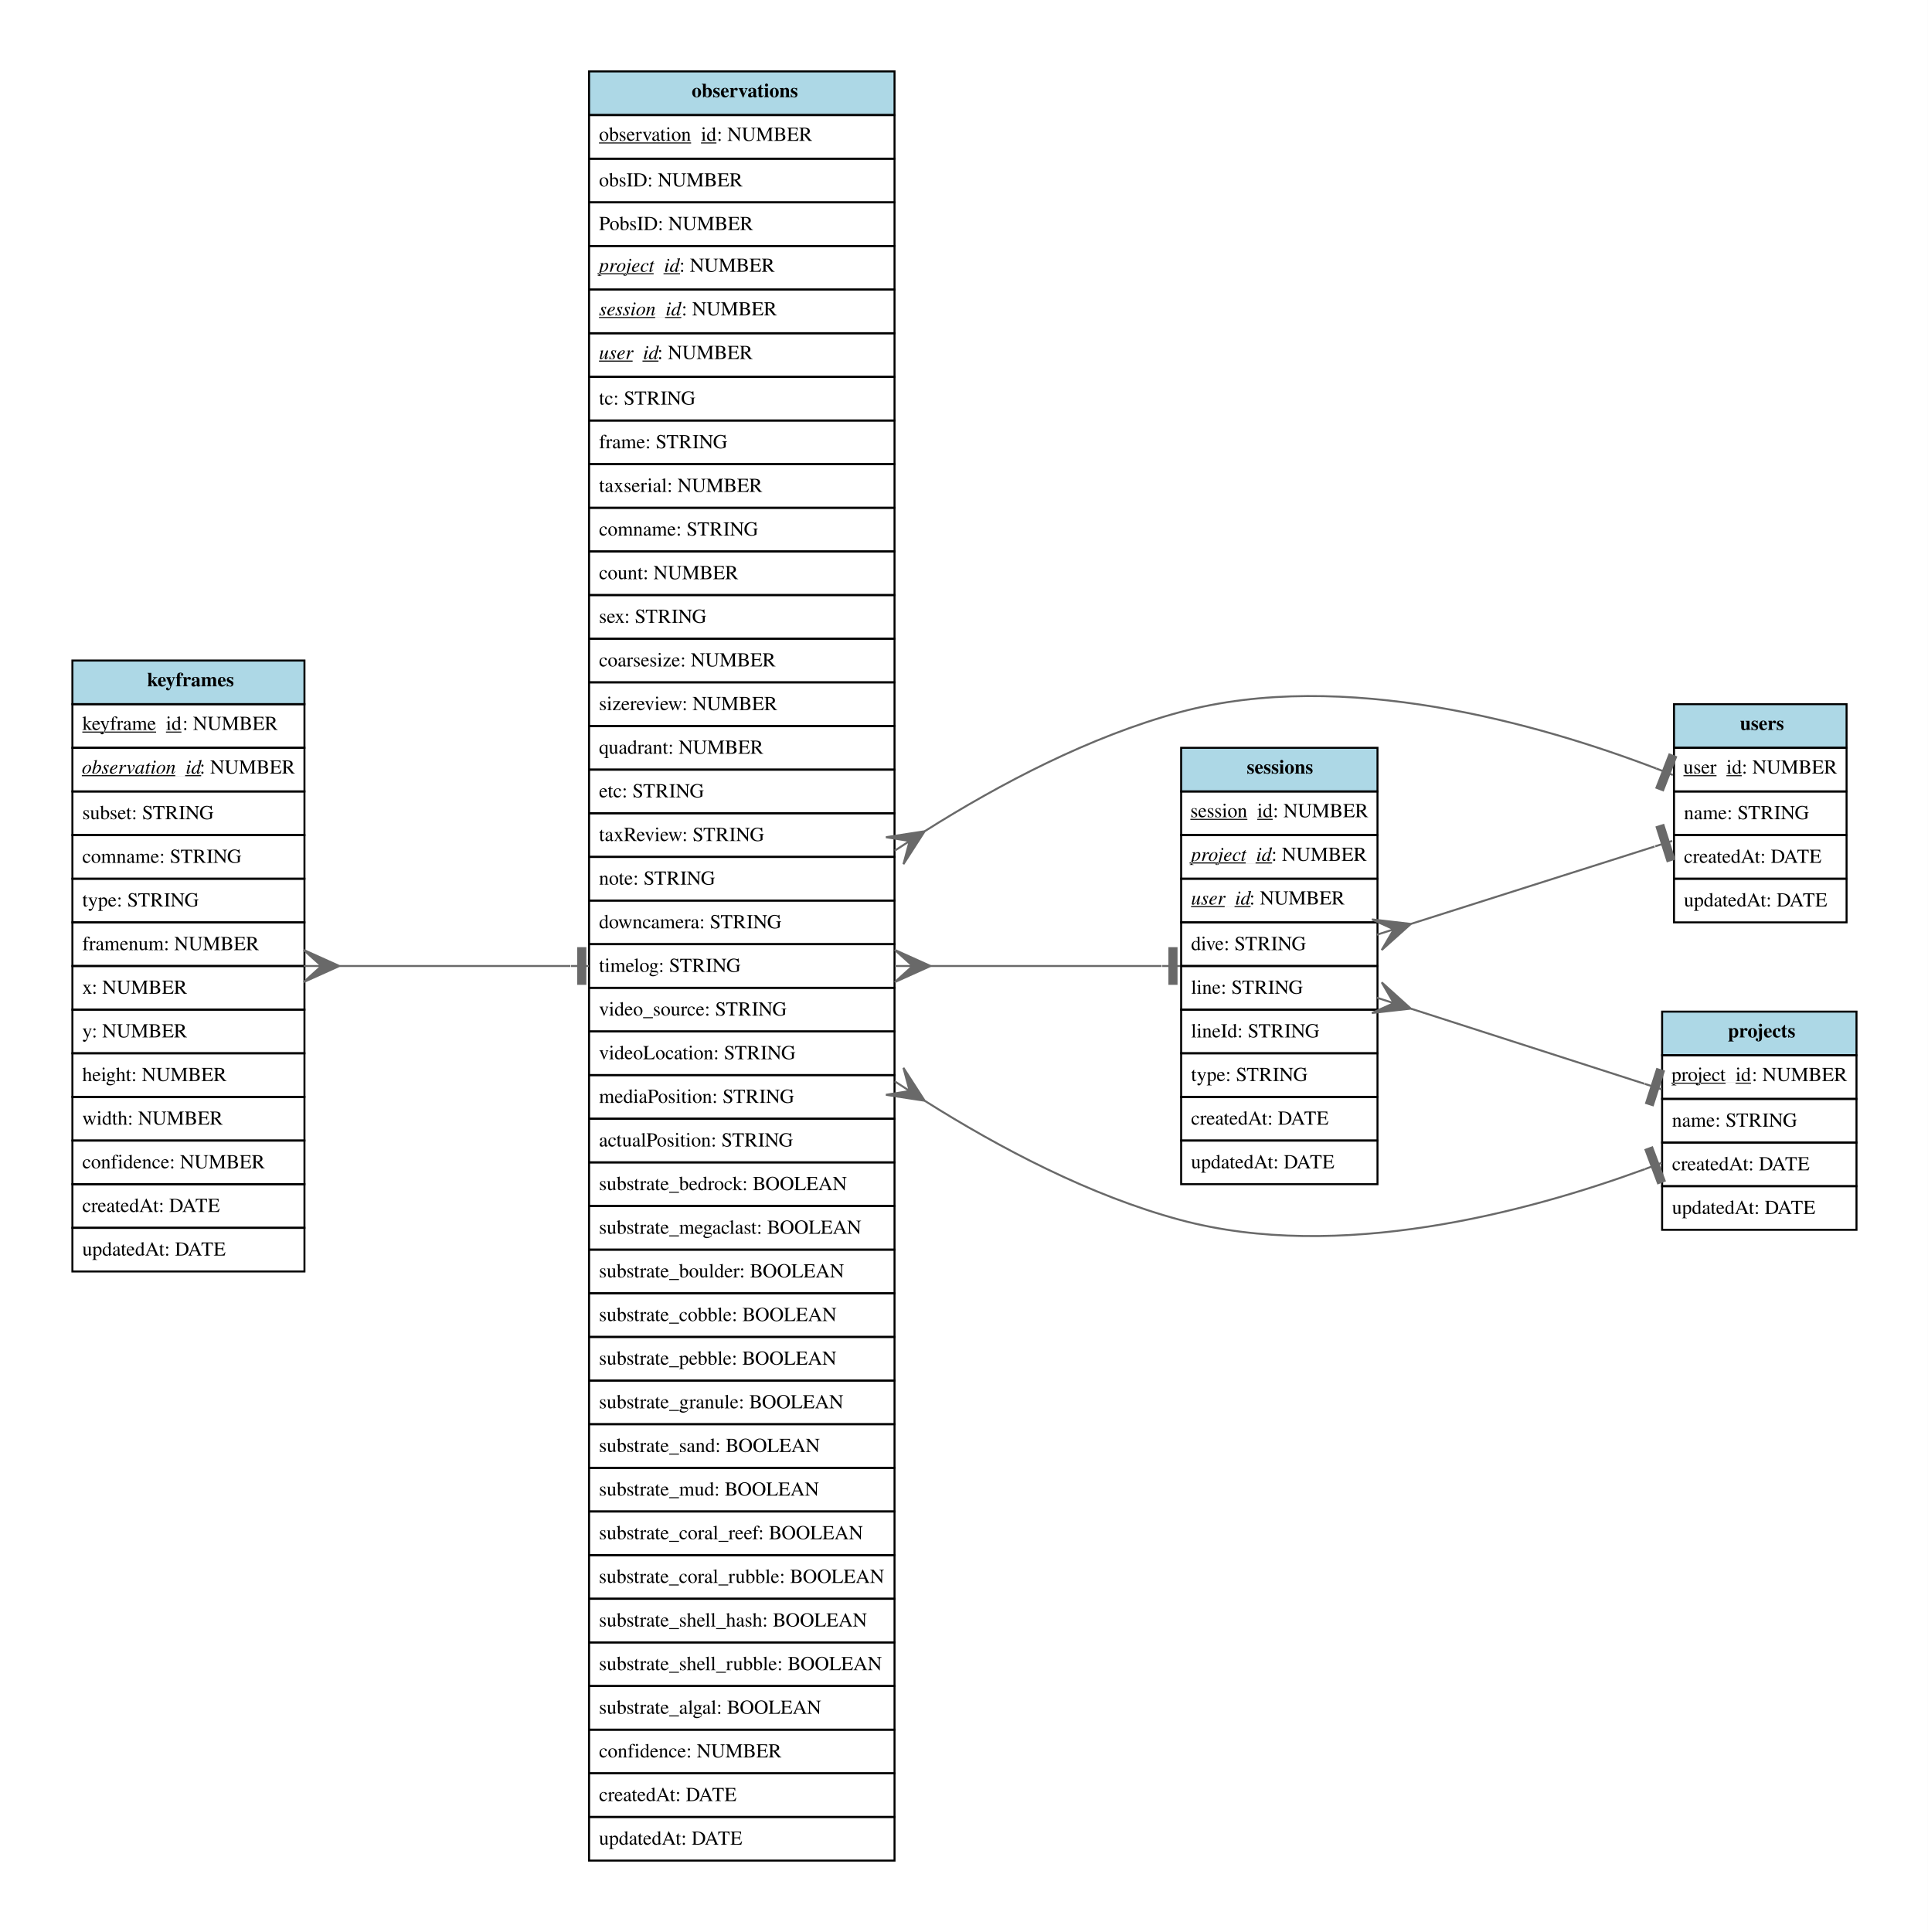
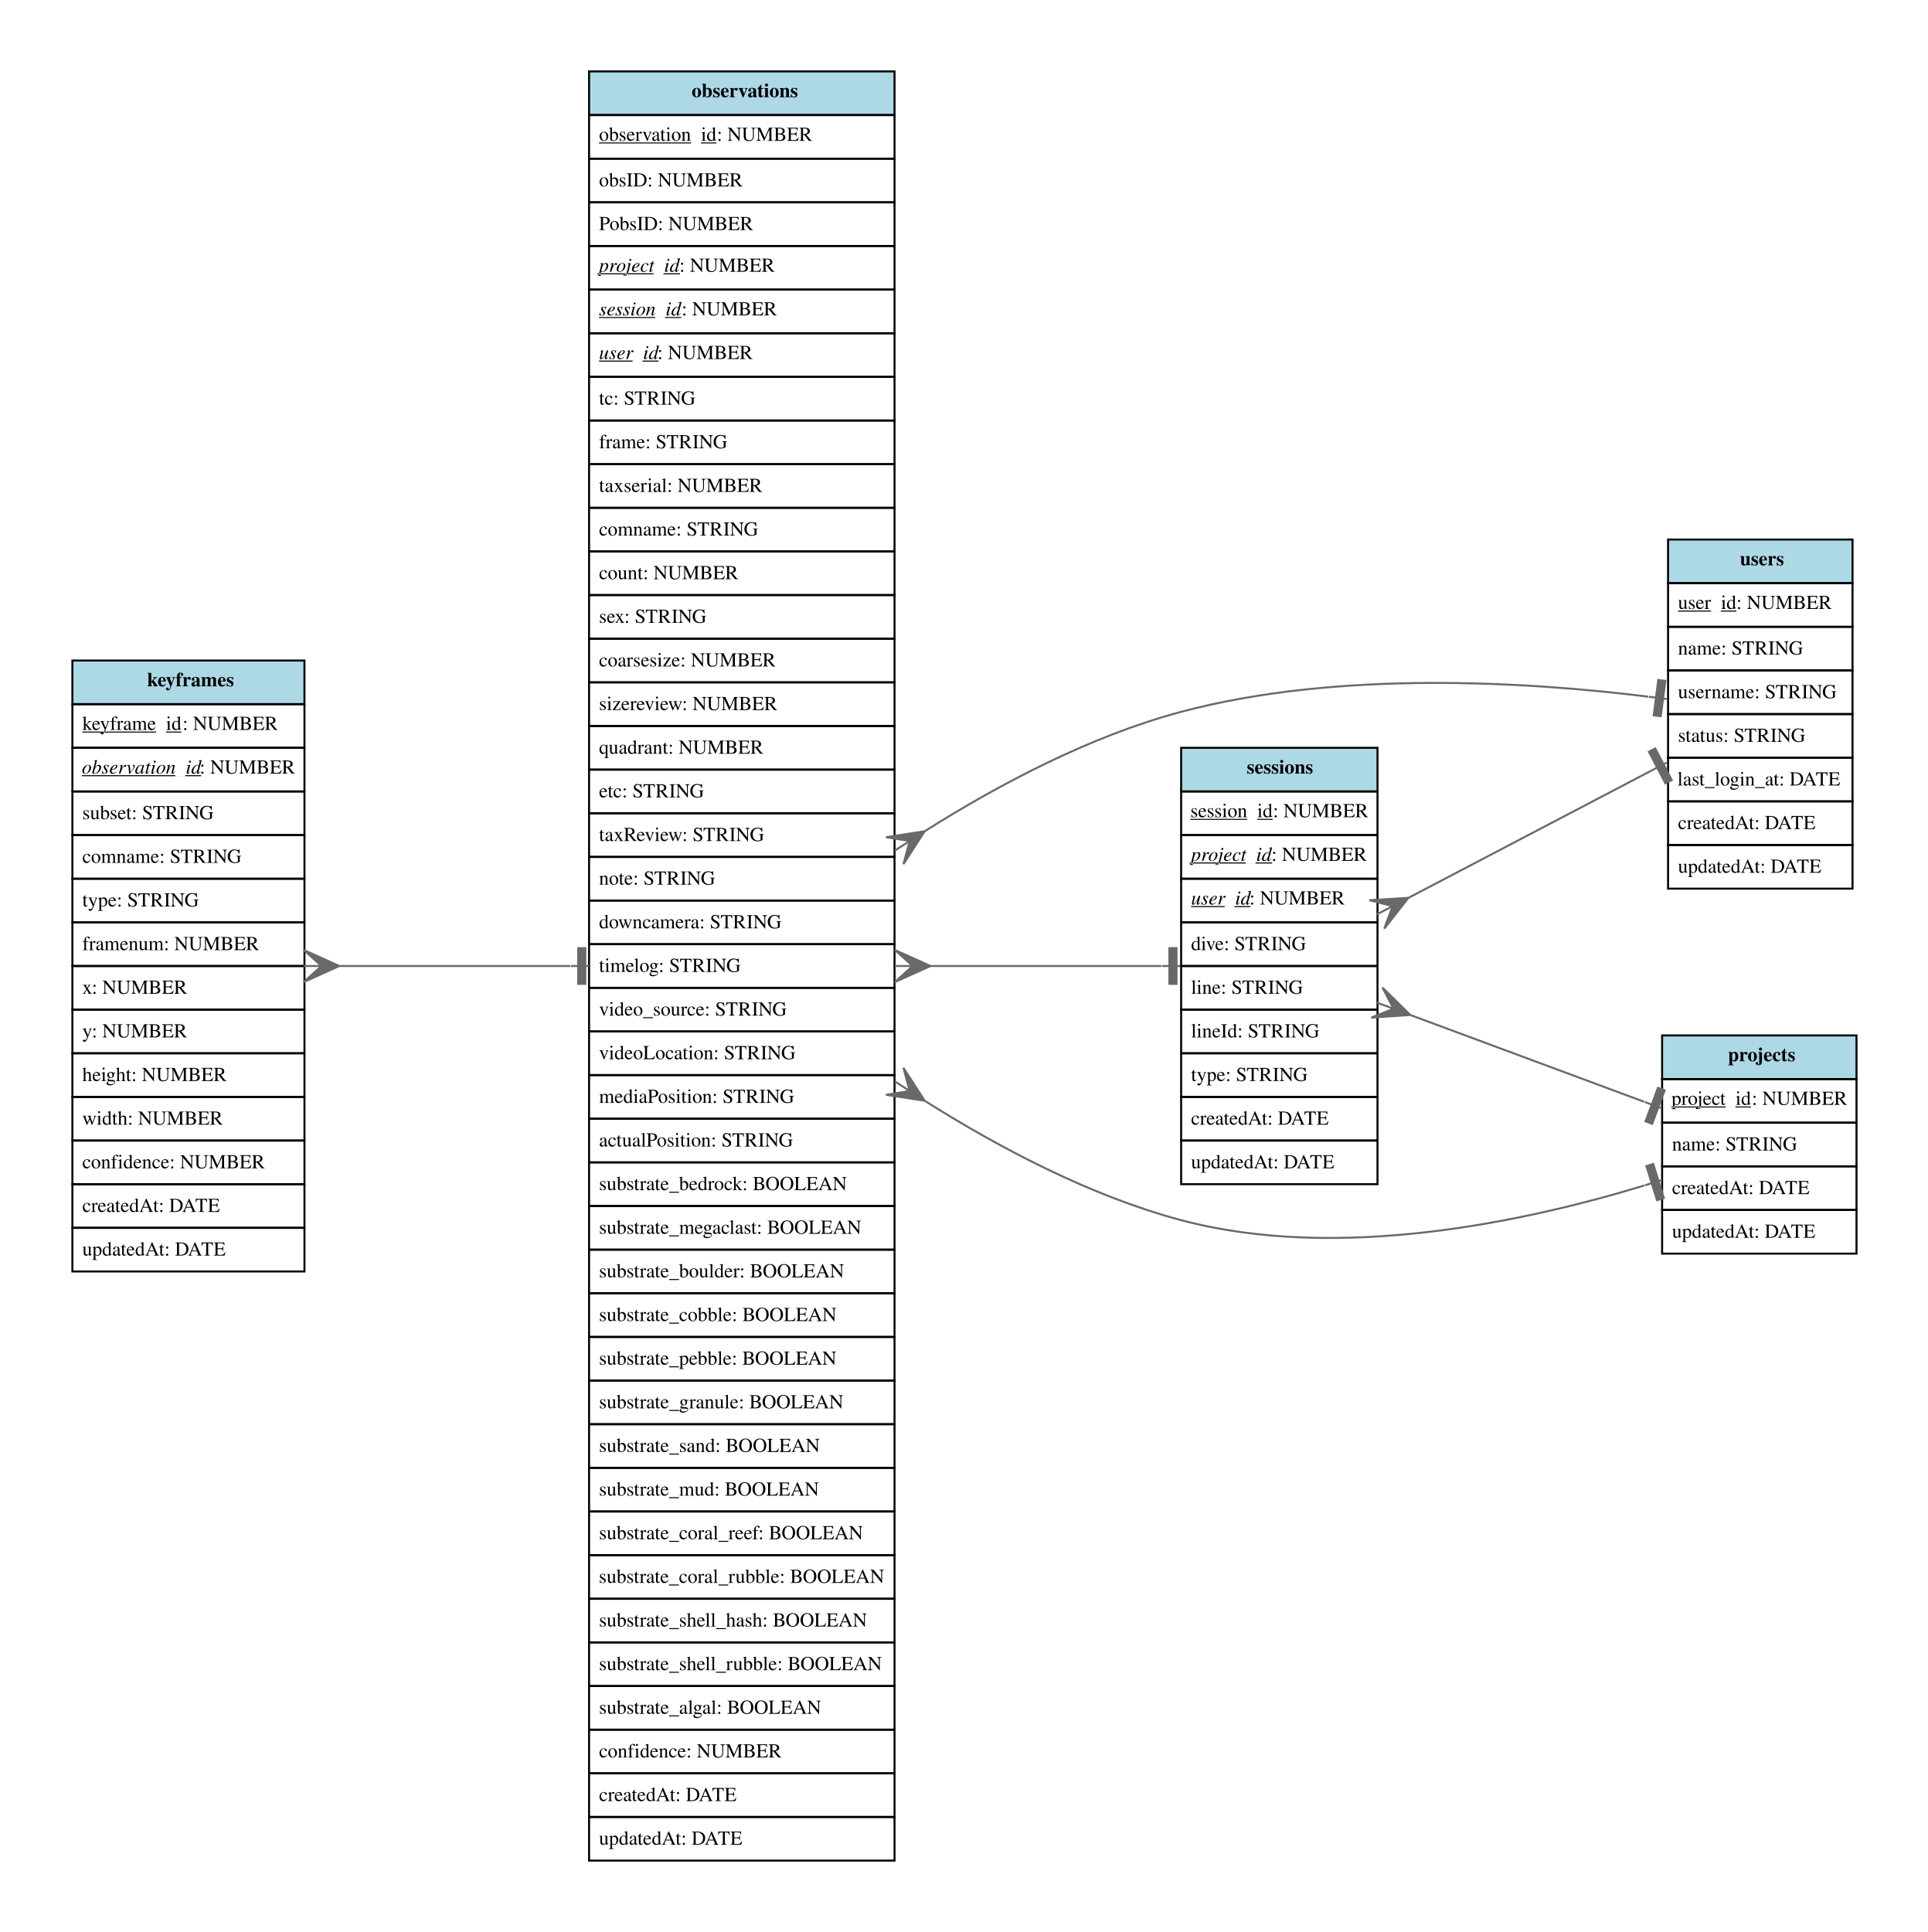
<svg xmlns="http://www.w3.org/2000/svg" width="972pt" height="974pt" viewBox="0.00 0.00 972.00 974.00">
  <g id="graph0" class="graph" transform="scale(1 1) rotate(0) translate(36 938)">
    <polygon fill="#ffffff" stroke="transparent" points="-36,36 -36,-938 936,-938 936,36 -36,36" />
    <g id="node1" class="node">
-       <polygon fill="#add8e6" stroke="transparent" points="808,-561 808,-583 895,-583 895,-561 808,-561" />
-       <polygon fill="none" stroke="#000000" points="808,-561 808,-583 895,-583 895,-561 808,-561" />
-       <text text-anchor="start" x="841.227" y="-570" font-family="Times,serif" font-weight="bold" font-size="10.00" fill="#000000">users</text>
-       <polygon fill="none" stroke="#000000" points="808,-539 808,-561 895,-561 895,-539 808,-539" />
-       <text text-anchor="start" x="812.755" y="-548" font-family="Times,serif" text-decoration="underline" font-size="10.00" fill="#000000">user_id</text>
-       <text text-anchor="start" x="842.192" y="-548" font-family="Times,serif" font-size="10.00" fill="#000000">: NUMBER</text>
-       <polygon fill="none" stroke="#000000" points="808,-517 808,-539 895,-539 895,-517 808,-517" />
-       <text text-anchor="start" x="813" y="-525" font-family="Times,serif" font-size="10.00" fill="#000000">name: STRING</text>
-       <polygon fill="none" stroke="#000000" points="808,-495 808,-517 895,-517 895,-495 808,-495" />
-       <text text-anchor="start" x="813" y="-503" font-family="Times,serif" font-size="10.00" fill="#000000">createdAt: DATE</text>
-       <polygon fill="none" stroke="#000000" points="808,-473 808,-495 895,-495 895,-473 808,-473" />
-       <text text-anchor="start" x="813" y="-481" font-family="Times,serif" font-size="10.00" fill="#000000">updatedAt: DATE</text>
+       <polygon fill="#add8e6" stroke="transparent" points="805,-644 805,-666 898,-666 898,-644 805,-644" />
+       <polygon fill="none" stroke="#000000" points="805,-644 805,-666 898,-666 898,-644 805,-644" />
+       <text text-anchor="start" x="841.227" y="-653" font-family="Times,serif" font-weight="bold" font-size="10.00" fill="#000000">users</text>
+       <polygon fill="none" stroke="#000000" points="805,-622 805,-644 898,-644 898,-622 805,-622" />
+       <text text-anchor="start" x="810" y="-631" font-family="Times,serif" text-decoration="underline" font-size="10.00" fill="#000000">user_id</text>
+       <text text-anchor="start" x="839.436" y="-631" font-family="Times,serif" font-size="10.00" fill="#000000">: NUMBER</text>
+       <polygon fill="none" stroke="#000000" points="805,-600 805,-622 898,-622 898,-600 805,-600" />
+       <text text-anchor="start" x="810" y="-608" font-family="Times,serif" font-size="10.00" fill="#000000">name: STRING</text>
+       <polygon fill="none" stroke="#000000" points="805,-578 805,-600 898,-600 898,-578 805,-578" />
+       <text text-anchor="start" x="810" y="-586" font-family="Times,serif" font-size="10.00" fill="#000000">username: STRING</text>
+       <polygon fill="none" stroke="#000000" points="805,-556 805,-578 898,-578 898,-556 805,-556" />
+       <text text-anchor="start" x="810" y="-564" font-family="Times,serif" font-size="10.00" fill="#000000">status: STRING</text>
+       <polygon fill="none" stroke="#000000" points="805,-534 805,-556 898,-556 898,-534 805,-534" />
+       <text text-anchor="start" x="809.702" y="-542" font-family="Times,serif" font-size="10.00" fill="#000000">last_login_at: DATE</text>
+       <polygon fill="none" stroke="#000000" points="805,-512 805,-534 898,-534 898,-512 805,-512" />
+       <text text-anchor="start" x="810" y="-520" font-family="Times,serif" font-size="10.00" fill="#000000">createdAt: DATE</text>
+       <polygon fill="none" stroke="#000000" points="805,-490 805,-512 898,-512 898,-490 805,-490" />
+       <text text-anchor="start" x="810" y="-498" font-family="Times,serif" font-size="10.00" fill="#000000">updatedAt: DATE</text>
    </g>
    <g id="node2" class="node">
-       <polygon fill="#add8e6" stroke="transparent" points="802,-406 802,-428 900,-428 900,-406 802,-406" />
-       <polygon fill="none" stroke="#000000" points="802,-406 802,-428 900,-428 900,-406 802,-406" />
-       <text text-anchor="start" x="835.173" y="-415" font-family="Times,serif" font-weight="bold" font-size="10.00" fill="#000000">projects</text>
-       <polygon fill="none" stroke="#000000" points="802,-384 802,-406 900,-406 900,-384 802,-384" />
-       <text text-anchor="start" x="806.702" y="-393" font-family="Times,serif" text-decoration="underline" font-size="10.00" fill="#000000">project_id</text>
-       <text text-anchor="start" x="847.245" y="-393" font-family="Times,serif" font-size="10.00" fill="#000000">: NUMBER</text>
-       <polygon fill="none" stroke="#000000" points="802,-362 802,-384 900,-384 900,-362 802,-362" />
-       <text text-anchor="start" x="807" y="-370" font-family="Times,serif" font-size="10.00" fill="#000000">name: STRING</text>
-       <polygon fill="none" stroke="#000000" points="802,-340 802,-362 900,-362 900,-340 802,-340" />
-       <text text-anchor="start" x="807" y="-348" font-family="Times,serif" font-size="10.00" fill="#000000">createdAt: DATE</text>
-       <polygon fill="none" stroke="#000000" points="802,-318 802,-340 900,-340 900,-318 802,-318" />
-       <text text-anchor="start" x="807" y="-326" font-family="Times,serif" font-size="10.00" fill="#000000">updatedAt: DATE</text>
+       <polygon fill="#add8e6" stroke="transparent" points="802,-394 802,-416 900,-416 900,-394 802,-394" />
+       <polygon fill="none" stroke="#000000" points="802,-394 802,-416 900,-416 900,-394 802,-394" />
+       <text text-anchor="start" x="835.173" y="-403" font-family="Times,serif" font-weight="bold" font-size="10.00" fill="#000000">projects</text>
+       <polygon fill="none" stroke="#000000" points="802,-372 802,-394 900,-394 900,-372 802,-372" />
+       <text text-anchor="start" x="806.702" y="-381" font-family="Times,serif" text-decoration="underline" font-size="10.00" fill="#000000">project_id</text>
+       <text text-anchor="start" x="847.245" y="-381" font-family="Times,serif" font-size="10.00" fill="#000000">: NUMBER</text>
+       <polygon fill="none" stroke="#000000" points="802,-350 802,-372 900,-372 900,-350 802,-350" />
+       <text text-anchor="start" x="807" y="-358" font-family="Times,serif" font-size="10.00" fill="#000000">name: STRING</text>
+       <polygon fill="none" stroke="#000000" points="802,-328 802,-350 900,-350 900,-328 802,-328" />
+       <text text-anchor="start" x="807" y="-336" font-family="Times,serif" font-size="10.00" fill="#000000">createdAt: DATE</text>
+       <polygon fill="none" stroke="#000000" points="802,-306 802,-328 900,-328 900,-306 802,-306" />
+       <text text-anchor="start" x="807" y="-314" font-family="Times,serif" font-size="10.00" fill="#000000">updatedAt: DATE</text>
    </g>
    <g id="node3" class="node">
      <polygon fill="#add8e6" stroke="transparent" points="559.5,-539 559.5,-561 658.5,-561 658.5,-539 559.5,-539" />
      <polygon fill="none" stroke="#000000" points="559.5,-539 559.5,-561 658.5,-561 658.5,-539 559.5,-539" />
      <text text-anchor="start" x="592.613" y="-548" font-family="Times,serif" font-weight="bold" font-size="10.00" fill="#000000">sessions</text>
      <polygon fill="none" stroke="#000000" points="559.5,-517 559.5,-539 658.5,-539 658.5,-517 559.5,-517" />
      <text text-anchor="start" x="564.141" y="-526" font-family="Times,serif" text-decoration="underline" font-size="10.00" fill="#000000">session_id</text>
      <text text-anchor="start" x="605.806" y="-526" font-family="Times,serif" font-size="10.00" fill="#000000">: NUMBER</text>
      <polygon fill="none" stroke="#000000" points="559.5,-495 559.5,-517 658.5,-517 658.5,-495 559.5,-495" />
      <text text-anchor="start" x="564.5" y="-504" font-family="Times,serif" font-style="italic" text-decoration="underline" font-size="10.00" fill="#000000">project_id</text>
      <text text-anchor="start" x="605.044" y="-504" font-family="Times,serif" font-size="10.00" fill="#000000">: NUMBER</text>
      <polygon fill="none" stroke="#000000" points="559.5,-473 559.5,-495 658.5,-495 658.5,-473 559.5,-473" />
      <text text-anchor="start" x="564.5" y="-482" font-family="Times,serif" font-style="italic" text-decoration="underline" font-size="10.00" fill="#000000">user_id</text>
      <text text-anchor="start" x="593.936" y="-482" font-family="Times,serif" font-size="10.00" fill="#000000">: NUMBER</text>
      <polygon fill="none" stroke="#000000" points="559.5,-451 559.5,-473 658.5,-473 658.5,-451 559.5,-451" />
      <text text-anchor="start" x="564.5" y="-459" font-family="Times,serif" font-size="10.00" fill="#000000">dive: STRING</text>
      <polygon fill="none" stroke="#000000" points="559.5,-429 559.5,-451 658.5,-451 658.5,-429 559.5,-429" />
      <text text-anchor="start" x="564.5" y="-437" font-family="Times,serif" font-size="10.00" fill="#000000">line: STRING</text>
      <polygon fill="none" stroke="#000000" points="559.5,-407 559.5,-429 658.5,-429 658.5,-407 559.5,-407" />
      <text text-anchor="start" x="564.5" y="-415" font-family="Times,serif" font-size="10.00" fill="#000000">lineId: STRING</text>
      <polygon fill="none" stroke="#000000" points="559.5,-385 559.5,-407 658.5,-407 658.5,-385 559.5,-385" />
      <text text-anchor="start" x="564.5" y="-393" font-family="Times,serif" font-size="10.00" fill="#000000">type: STRING</text>
      <polygon fill="none" stroke="#000000" points="559.5,-363 559.5,-385 658.5,-385 658.5,-363 559.5,-363" />
      <text text-anchor="start" x="564.5" y="-371" font-family="Times,serif" font-size="10.00" fill="#000000">createdAt: DATE</text>
      <polygon fill="none" stroke="#000000" points="559.5,-341 559.5,-363 658.5,-363 658.5,-341 559.5,-341" />
      <text text-anchor="start" x="564.5" y="-349" font-family="Times,serif" font-size="10.00" fill="#000000">updatedAt: DATE</text>
    </g>
    <g id="edge1" class="edge">
-       <path fill="none" stroke="#696969" d="M675.409,-472.245C714.131,-484.541 762.176,-499.796 798.216,-511.24" />
-       <polygon fill="#696969" stroke="#696969" points="675.315,-472.215 660.61,-459.048 666.737,-469.492 658.159,-466.768 658.159,-466.768 658.159,-466.768 666.737,-469.492 655.707,-474.488 675.315,-472.215 675.315,-472.215" />
-       <polygon fill="#696969" stroke="#696969" points="808.115,-504.94 802.668,-522.096 799.236,-521.006 804.684,-503.851 808.115,-504.94" />
-       <polyline fill="none" stroke="#696969" points="807.107,-514.063 798.529,-511.339 " />
+       <path fill="none" stroke="#696969" d="M674.188,-485.402C712.432,-505.43 760.085,-530.387 796.28,-549.343" />
+       <polygon fill="#696969" stroke="#696969" points="674.104,-485.358 661.917,-469.831 666.131,-481.182 658.159,-477.007 658.159,-477.007 658.159,-477.007 666.131,-481.182 654.401,-484.182 674.104,-485.358 674.104,-485.358" />
+       <polygon fill="#696969" stroke="#696969" points="806.868,-544.728 798.517,-560.674 795.328,-559.004 803.679,-543.058 806.868,-544.728" />
+       <polyline fill="none" stroke="#696969" points="804.287,-553.536 796.314,-549.361 " />
    </g>
    <g id="edge2" class="edge">
-       <path fill="none" stroke="#696969" d="M675.478,-429.457C712.369,-417.591 757.705,-403.008 793.06,-391.636" />
-       <polygon fill="#696969" stroke="#696969" points="675.294,-429.516 655.678,-427.316 666.726,-432.272 658.159,-435.027 658.159,-435.027 658.159,-435.027 666.726,-432.272 660.639,-442.738 675.294,-429.516 675.294,-429.516" />
-       <polygon fill="#696969" stroke="#696969" points="797.353,-380.801 802.865,-397.937 799.438,-399.039 793.926,-381.904 797.353,-380.801" />
-       <polyline fill="none" stroke="#696969" points="801.823,-388.818 793.255,-391.574 " />
+       <path fill="none" stroke="#696969" d="M675.208,-426.242C712.141,-412.535 757.602,-395.663 793.04,-382.511" />
+       <polygon fill="#696969" stroke="#696969" points="675.034,-426.307 655.34,-424.976 666.596,-429.438 658.159,-432.57 658.159,-432.57 658.159,-432.57 666.596,-429.438 660.977,-440.164 675.034,-426.307 675.034,-426.307" />
+       <polygon fill="#696969" stroke="#696969" points="797.004,-371.44 803.267,-388.315 799.892,-389.568 793.629,-372.693 797.004,-371.44" />
+       <polyline fill="none" stroke="#696969" points="801.823,-379.251 793.385,-382.383 " />
    </g>
    <g id="node4" class="node">
      <polygon fill="#add8e6" stroke="transparent" points="261,-880 261,-902 415,-902 415,-880 261,-880" />
      <polygon fill="none" stroke="#000000" points="261,-880 261,-902 415,-902 415,-880 261,-880" />
      <text text-anchor="start" x="312.728" y="-889" font-family="Times,serif" font-weight="bold" font-size="10.00" fill="#000000">observations</text>
      <polygon fill="none" stroke="#000000" points="261,-858 261,-880 415,-880 415,-858 261,-858" />
      <text text-anchor="start" x="266" y="-867" font-family="Times,serif" text-decoration="underline" font-size="10.00" fill="#000000">observation_id</text>
      <text text-anchor="start" x="325.433" y="-867" font-family="Times,serif" font-size="10.00" fill="#000000">: NUMBER</text>
      <polygon fill="none" stroke="#000000" points="261,-836 261,-858 415,-858 415,-836 261,-836" />
      <text text-anchor="start" x="266" y="-844" font-family="Times,serif" font-size="10.00" fill="#000000">obsID: NUMBER</text>
      <polygon fill="none" stroke="#000000" points="261,-814 261,-836 415,-836 415,-814 261,-814" />
      <text text-anchor="start" x="266" y="-822" font-family="Times,serif" font-size="10.00" fill="#000000">PobsID: NUMBER</text>
      <polygon fill="none" stroke="#000000" points="261,-792 261,-814 415,-814 415,-792 261,-792" />
      <text text-anchor="start" x="266" y="-801" font-family="Times,serif" font-style="italic" text-decoration="underline" font-size="10.00" fill="#000000">project_id</text>
      <text text-anchor="start" x="306.544" y="-801" font-family="Times,serif" font-size="10.00" fill="#000000">: NUMBER</text>
      <polygon fill="none" stroke="#000000" points="261,-770 261,-792 415,-792 415,-770 261,-770" />
      <text text-anchor="start" x="266" y="-779" font-family="Times,serif" font-style="italic" text-decoration="underline" font-size="10.00" fill="#000000">session_id</text>
      <text text-anchor="start" x="307.664" y="-779" font-family="Times,serif" font-size="10.00" fill="#000000">: NUMBER</text>
      <polygon fill="none" stroke="#000000" points="261,-748 261,-770 415,-770 415,-748 261,-748" />
      <text text-anchor="start" x="266" y="-757" font-family="Times,serif" font-style="italic" text-decoration="underline" font-size="10.00" fill="#000000">user_id</text>
      <text text-anchor="start" x="295.436" y="-757" font-family="Times,serif" font-size="10.00" fill="#000000">: NUMBER</text>
      <polygon fill="none" stroke="#000000" points="261,-726 261,-748 415,-748 415,-726 261,-726" />
      <text text-anchor="start" x="266" y="-734" font-family="Times,serif" font-size="10.00" fill="#000000">tc: STRING</text>
      <polygon fill="none" stroke="#000000" points="261,-704 261,-726 415,-726 415,-704 261,-704" />
      <text text-anchor="start" x="266" y="-712" font-family="Times,serif" font-size="10.00" fill="#000000">frame: STRING</text>
      <polygon fill="none" stroke="#000000" points="261,-682 261,-704 415,-704 415,-682 261,-682" />
      <text text-anchor="start" x="266" y="-690" font-family="Times,serif" font-size="10.00" fill="#000000">taxserial: NUMBER</text>
      <polygon fill="none" stroke="#000000" points="261,-660 261,-682 415,-682 415,-660 261,-660" />
      <text text-anchor="start" x="266" y="-668" font-family="Times,serif" font-size="10.00" fill="#000000">comname: STRING</text>
      <polygon fill="none" stroke="#000000" points="261,-638 261,-660 415,-660 415,-638 261,-638" />
      <text text-anchor="start" x="266" y="-646" font-family="Times,serif" font-size="10.00" fill="#000000">count: NUMBER</text>
      <polygon fill="none" stroke="#000000" points="261,-616 261,-638 415,-638 415,-616 261,-616" />
      <text text-anchor="start" x="266" y="-624" font-family="Times,serif" font-size="10.00" fill="#000000">sex: STRING</text>
      <polygon fill="none" stroke="#000000" points="261,-594 261,-616 415,-616 415,-594 261,-594" />
      <text text-anchor="start" x="266" y="-602" font-family="Times,serif" font-size="10.00" fill="#000000">coarsesize: NUMBER</text>
      <polygon fill="none" stroke="#000000" points="261,-572 261,-594 415,-594 415,-572 261,-572" />
      <text text-anchor="start" x="266" y="-580" font-family="Times,serif" font-size="10.00" fill="#000000">sizereview: NUMBER</text>
      <polygon fill="none" stroke="#000000" points="261,-550 261,-572 415,-572 415,-550 261,-550" />
      <text text-anchor="start" x="266" y="-558" font-family="Times,serif" font-size="10.00" fill="#000000">quadrant: NUMBER</text>
      <polygon fill="none" stroke="#000000" points="261,-528 261,-550 415,-550 415,-528 261,-528" />
      <text text-anchor="start" x="266" y="-536" font-family="Times,serif" font-size="10.00" fill="#000000">etc: STRING</text>
      <polygon fill="none" stroke="#000000" points="261,-506 261,-528 415,-528 415,-506 261,-506" />
      <text text-anchor="start" x="266" y="-514" font-family="Times,serif" font-size="10.00" fill="#000000">taxReview: STRING</text>
      <polygon fill="none" stroke="#000000" points="261,-484 261,-506 415,-506 415,-484 261,-484" />
      <text text-anchor="start" x="266" y="-492" font-family="Times,serif" font-size="10.00" fill="#000000">note: STRING</text>
      <polygon fill="none" stroke="#000000" points="261,-462 261,-484 415,-484 415,-462 261,-462" />
      <text text-anchor="start" x="266" y="-470" font-family="Times,serif" font-size="10.00" fill="#000000">downcamera: STRING</text>
      <polygon fill="none" stroke="#000000" points="261,-440 261,-462 415,-462 415,-440 261,-440" />
      <text text-anchor="start" x="266" y="-448" font-family="Times,serif" font-size="10.00" fill="#000000">timelog: STRING</text>
      <polygon fill="none" stroke="#000000" points="261,-418 261,-440 415,-440 415,-418 261,-418" />
      <text text-anchor="start" x="266" y="-426" font-family="Times,serif" font-size="10.00" fill="#000000">video_source: STRING</text>
      <polygon fill="none" stroke="#000000" points="261,-396 261,-418 415,-418 415,-396 261,-396" />
      <text text-anchor="start" x="266" y="-404" font-family="Times,serif" font-size="10.00" fill="#000000">videoLocation: STRING</text>
      <polygon fill="none" stroke="#000000" points="261,-374 261,-396 415,-396 415,-374 261,-374" />
      <text text-anchor="start" x="266" y="-382" font-family="Times,serif" font-size="10.00" fill="#000000">mediaPosition: STRING</text>
      <polygon fill="none" stroke="#000000" points="261,-352 261,-374 415,-374 415,-352 261,-352" />
      <text text-anchor="start" x="266" y="-360" font-family="Times,serif" font-size="10.00" fill="#000000">actualPosition: STRING</text>
      <polygon fill="none" stroke="#000000" points="261,-330 261,-352 415,-352 415,-330 261,-330" />
      <text text-anchor="start" x="266" y="-338" font-family="Times,serif" font-size="10.00" fill="#000000">substrate_bedrock: BOOLEAN</text>
      <polygon fill="none" stroke="#000000" points="261,-308 261,-330 415,-330 415,-308 261,-308" />
      <text text-anchor="start" x="266" y="-316" font-family="Times,serif" font-size="10.00" fill="#000000">substrate_megaclast: BOOLEAN</text>
      <polygon fill="none" stroke="#000000" points="261,-286 261,-308 415,-308 415,-286 261,-286" />
      <text text-anchor="start" x="266" y="-294" font-family="Times,serif" font-size="10.00" fill="#000000">substrate_boulder: BOOLEAN</text>
      <polygon fill="none" stroke="#000000" points="261,-264 261,-286 415,-286 415,-264 261,-264" />
      <text text-anchor="start" x="266" y="-272" font-family="Times,serif" font-size="10.00" fill="#000000">substrate_cobble: BOOLEAN</text>
      <polygon fill="none" stroke="#000000" points="261,-242 261,-264 415,-264 415,-242 261,-242" />
      <text text-anchor="start" x="266" y="-250" font-family="Times,serif" font-size="10.00" fill="#000000">substrate_pebble: BOOLEAN</text>
      <polygon fill="none" stroke="#000000" points="261,-220 261,-242 415,-242 415,-220 261,-220" />
      <text text-anchor="start" x="266" y="-228" font-family="Times,serif" font-size="10.00" fill="#000000">substrate_granule: BOOLEAN</text>
      <polygon fill="none" stroke="#000000" points="261,-198 261,-220 415,-220 415,-198 261,-198" />
      <text text-anchor="start" x="266" y="-206" font-family="Times,serif" font-size="10.00" fill="#000000">substrate_sand: BOOLEAN</text>
      <polygon fill="none" stroke="#000000" points="261,-176 261,-198 415,-198 415,-176 261,-176" />
      <text text-anchor="start" x="266" y="-184" font-family="Times,serif" font-size="10.00" fill="#000000">substrate_mud: BOOLEAN</text>
      <polygon fill="none" stroke="#000000" points="261,-154 261,-176 415,-176 415,-154 261,-154" />
      <text text-anchor="start" x="266" y="-162" font-family="Times,serif" font-size="10.00" fill="#000000">substrate_coral_reef: BOOLEAN</text>
      <polygon fill="none" stroke="#000000" points="261,-132 261,-154 415,-154 415,-132 261,-132" />
      <text text-anchor="start" x="265.941" y="-140" font-family="Times,serif" font-size="10.00" fill="#000000">substrate_coral_rubble: BOOLEAN</text>
      <polygon fill="none" stroke="#000000" points="261,-110 261,-132 415,-132 415,-110 261,-110" />
      <text text-anchor="start" x="266" y="-118" font-family="Times,serif" font-size="10.00" fill="#000000">substrate_shell_hash: BOOLEAN</text>
      <polygon fill="none" stroke="#000000" points="261,-88 261,-110 415,-110 415,-88 261,-88" />
      <text text-anchor="start" x="266" y="-96" font-family="Times,serif" font-size="10.00" fill="#000000">substrate_shell_rubble: BOOLEAN</text>
      <polygon fill="none" stroke="#000000" points="261,-66 261,-88 415,-88 415,-66 261,-66" />
      <text text-anchor="start" x="266" y="-74" font-family="Times,serif" font-size="10.00" fill="#000000">substrate_algal: BOOLEAN</text>
      <polygon fill="none" stroke="#000000" points="261,-44 261,-66 415,-66 415,-44 261,-44" />
      <text text-anchor="start" x="266" y="-52" font-family="Times,serif" font-size="10.00" fill="#000000">confidence: NUMBER</text>
      <polygon fill="none" stroke="#000000" points="261,-22 261,-44 415,-44 415,-22 261,-22" />
      <text text-anchor="start" x="266" y="-30" font-family="Times,serif" font-size="10.00" fill="#000000">createdAt: DATE</text>
      <polygon fill="none" stroke="#000000" points="261,0 261,-22 415,-22 415,0 261,0" />
      <text text-anchor="start" x="266" y="-8" font-family="Times,serif" font-size="10.00" fill="#000000">updatedAt: DATE</text>
    </g>
    <g id="edge4" class="edge">
-       <path fill="none" stroke="#696969" d="M430.293,-518.988C468.188,-542.904 513.744,-566.84 559,-579 641.66,-601.21 740.165,-573.034 799.036,-550.567" />
+       <path fill="none" stroke="#696969" d="M430.293,-518.988C468.188,-542.904 513.744,-566.84 559,-579 638.816,-600.446 735.395,-594.171 795.017,-586.785" />
      <polygon fill="#696969" stroke="#696969" points="430.193,-518.923 419.492,-502.337 422.64,-514.029 415.087,-509.135 415.087,-509.135 415.087,-509.135 422.64,-514.029 410.682,-515.932 430.193,-518.923 430.193,-518.923" />
-       <polygon fill="#696969" stroke="#696969" points="802.486,-539.567 809.016,-556.341 805.661,-557.647 799.131,-540.873 802.486,-539.567" />
-       <polyline fill="none" stroke="#696969" points="807.428,-547.301 799.041,-550.566 " />
+       <polygon fill="#696969" stroke="#696969" points="801.325,-576.898 803.625,-594.751 800.054,-595.211 797.754,-577.358 801.325,-576.898" />
+       <polyline fill="none" stroke="#696969" points="804.26,-585.595 795.334,-586.745 " />
    </g>
    <g id="edge3" class="edge">
-       <path fill="none" stroke="#696969" d="M430.293,-383.012C468.188,-359.096 513.744,-335.16 559,-323 639.009,-301.503 733.937,-326.853 793.335,-348.609" />
+       <path fill="none" stroke="#696969" d="M430.293,-383.012C468.188,-359.096 513.744,-335.16 559,-323 638.48,-301.645 733.47,-322.175 793.033,-340.357" />
      <polygon fill="#696969" stroke="#696969" points="430.193,-383.077 410.682,-386.068 422.64,-387.971 415.087,-392.865 415.087,-392.865 415.087,-392.865 422.64,-387.971 419.492,-399.663 430.193,-383.077 430.193,-383.077" />
-       <polygon fill="#696969" stroke="#696969" points="803.3,-342.726 796.996,-359.586 793.624,-358.325 799.928,-341.465 803.3,-342.726" />
-       <polyline fill="none" stroke="#696969" points="801.834,-351.786 793.404,-348.635 " />
+       <polygon fill="#696969" stroke="#696969" points="802.884,-334.005 797.517,-351.186 794.081,-350.113 799.448,-332.932 802.884,-334.005" />
+       <polyline fill="none" stroke="#696969" points="801.919,-343.132 793.328,-340.449 " />
    </g>
    <g id="edge5" class="edge">
      <path fill="none" stroke="#696969" d="M433.239,-451C472.025,-451 515.636,-451 549.652,-451" />
      <polygon fill="#696969" stroke="#696969" points="433.152,-451 415.152,-442.9 424.152,-451 415.152,-451 415.152,-451 415.152,-451 424.152,-451 415.152,-459.1 433.152,-451 433.152,-451" />
      <polygon fill="#696969" stroke="#696969" points="557.179,-442 557.18,-460 553.58,-460 553.58,-442 557.179,-442" />
      <polyline fill="none" stroke="#696969" points="558.98,-451 549.98,-451 " />
    </g>
    <g id="node5" class="node">
      <polygon fill="#add8e6" stroke="transparent" points=".5,-583 .5,-605 117.5,-605 117.5,-583 .5,-583" />
      <polygon fill="none" stroke="#000000" points=".5,-583 .5,-605 117.5,-605 117.5,-583 .5,-583" />
      <text text-anchor="start" x="38.178" y="-592" font-family="Times,serif" font-weight="bold" font-size="10.00" fill="#000000">keyframes</text>
      <polygon fill="none" stroke="#000000" points=".5,-561 .5,-583 117.5,-583 117.5,-561 .5,-561" />
      <text text-anchor="start" x="5.5" y="-570" font-family="Times,serif" text-decoration="underline" font-size="10.00" fill="#000000">keyframe_id</text>
      <text text-anchor="start" x="56.033" y="-570" font-family="Times,serif" font-size="10.00" fill="#000000">: NUMBER</text>
      <polygon fill="none" stroke="#000000" points=".5,-539 .5,-561 117.5,-561 117.5,-539 .5,-539" />
      <text text-anchor="start" x="5.257" y="-548" font-family="Times,serif" font-style="italic" text-decoration="underline" font-size="10.00" fill="#000000">observation_id</text>
      <text text-anchor="start" x="64.69" y="-548" font-family="Times,serif" font-size="10.00" fill="#000000">: NUMBER</text>
      <polygon fill="none" stroke="#000000" points=".5,-517 .5,-539 117.5,-539 117.5,-517 .5,-517" />
      <text text-anchor="start" x="5.5" y="-525" font-family="Times,serif" font-size="10.00" fill="#000000">subset: STRING</text>
      <polygon fill="none" stroke="#000000" points=".5,-495 .5,-517 117.5,-517 117.5,-495 .5,-495" />
      <text text-anchor="start" x="5.5" y="-503" font-family="Times,serif" font-size="10.00" fill="#000000">comname: STRING</text>
      <polygon fill="none" stroke="#000000" points=".5,-473 .5,-495 117.5,-495 117.5,-473 .5,-473" />
      <text text-anchor="start" x="5.5" y="-481" font-family="Times,serif" font-size="10.00" fill="#000000">type: STRING</text>
      <polygon fill="none" stroke="#000000" points=".5,-451 .5,-473 117.5,-473 117.5,-451 .5,-451" />
      <text text-anchor="start" x="5.5" y="-459" font-family="Times,serif" font-size="10.00" fill="#000000">framenum: NUMBER</text>
      <polygon fill="none" stroke="#000000" points=".5,-429 .5,-451 117.5,-451 117.5,-429 .5,-429" />
      <text text-anchor="start" x="5.5" y="-437" font-family="Times,serif" font-size="10.00" fill="#000000">x: NUMBER</text>
      <polygon fill="none" stroke="#000000" points=".5,-407 .5,-429 117.5,-429 117.5,-407 .5,-407" />
      <text text-anchor="start" x="5.5" y="-415" font-family="Times,serif" font-size="10.00" fill="#000000">y: NUMBER</text>
      <polygon fill="none" stroke="#000000" points=".5,-385 .5,-407 117.5,-407 117.5,-385 .5,-385" />
      <text text-anchor="start" x="5.5" y="-393" font-family="Times,serif" font-size="10.00" fill="#000000">height: NUMBER</text>
      <polygon fill="none" stroke="#000000" points=".5,-363 .5,-385 117.5,-385 117.5,-363 .5,-363" />
      <text text-anchor="start" x="5.5" y="-371" font-family="Times,serif" font-size="10.00" fill="#000000">width: NUMBER</text>
      <polygon fill="none" stroke="#000000" points=".5,-341 .5,-363 117.5,-363 117.5,-341 .5,-341" />
      <text text-anchor="start" x="5.5" y="-349" font-family="Times,serif" font-size="10.00" fill="#000000">confidence: NUMBER</text>
      <polygon fill="none" stroke="#000000" points=".5,-319 .5,-341 117.5,-341 117.5,-319 .5,-319" />
      <text text-anchor="start" x="5.5" y="-327" font-family="Times,serif" font-size="10.00" fill="#000000">createdAt: DATE</text>
      <polygon fill="none" stroke="#000000" points=".5,-297 .5,-319 117.5,-319 117.5,-297 .5,-297" />
      <text text-anchor="start" x="5.5" y="-305" font-family="Times,serif" font-size="10.00" fill="#000000">updatedAt: DATE</text>
    </g>
    <g id="edge6" class="edge">
      <path fill="none" stroke="#696969" d="M135.258,-451C171.298,-451 214.406,-451 251.587,-451" />
      <polygon fill="#696969" stroke="#696969" points="135.092,-451 117.092,-442.9 126.092,-451 117.092,-451 117.092,-451 117.092,-451 126.092,-451 117.092,-459.1 135.092,-451 135.092,-451" />
      <polygon fill="#696969" stroke="#696969" points="259.104,-442 259.104,-460 255.504,-460 255.504,-442 259.104,-442" />
      <polyline fill="none" stroke="#696969" points="260.904,-451 251.904,-451 " />
    </g>
  </g>
</svg>
